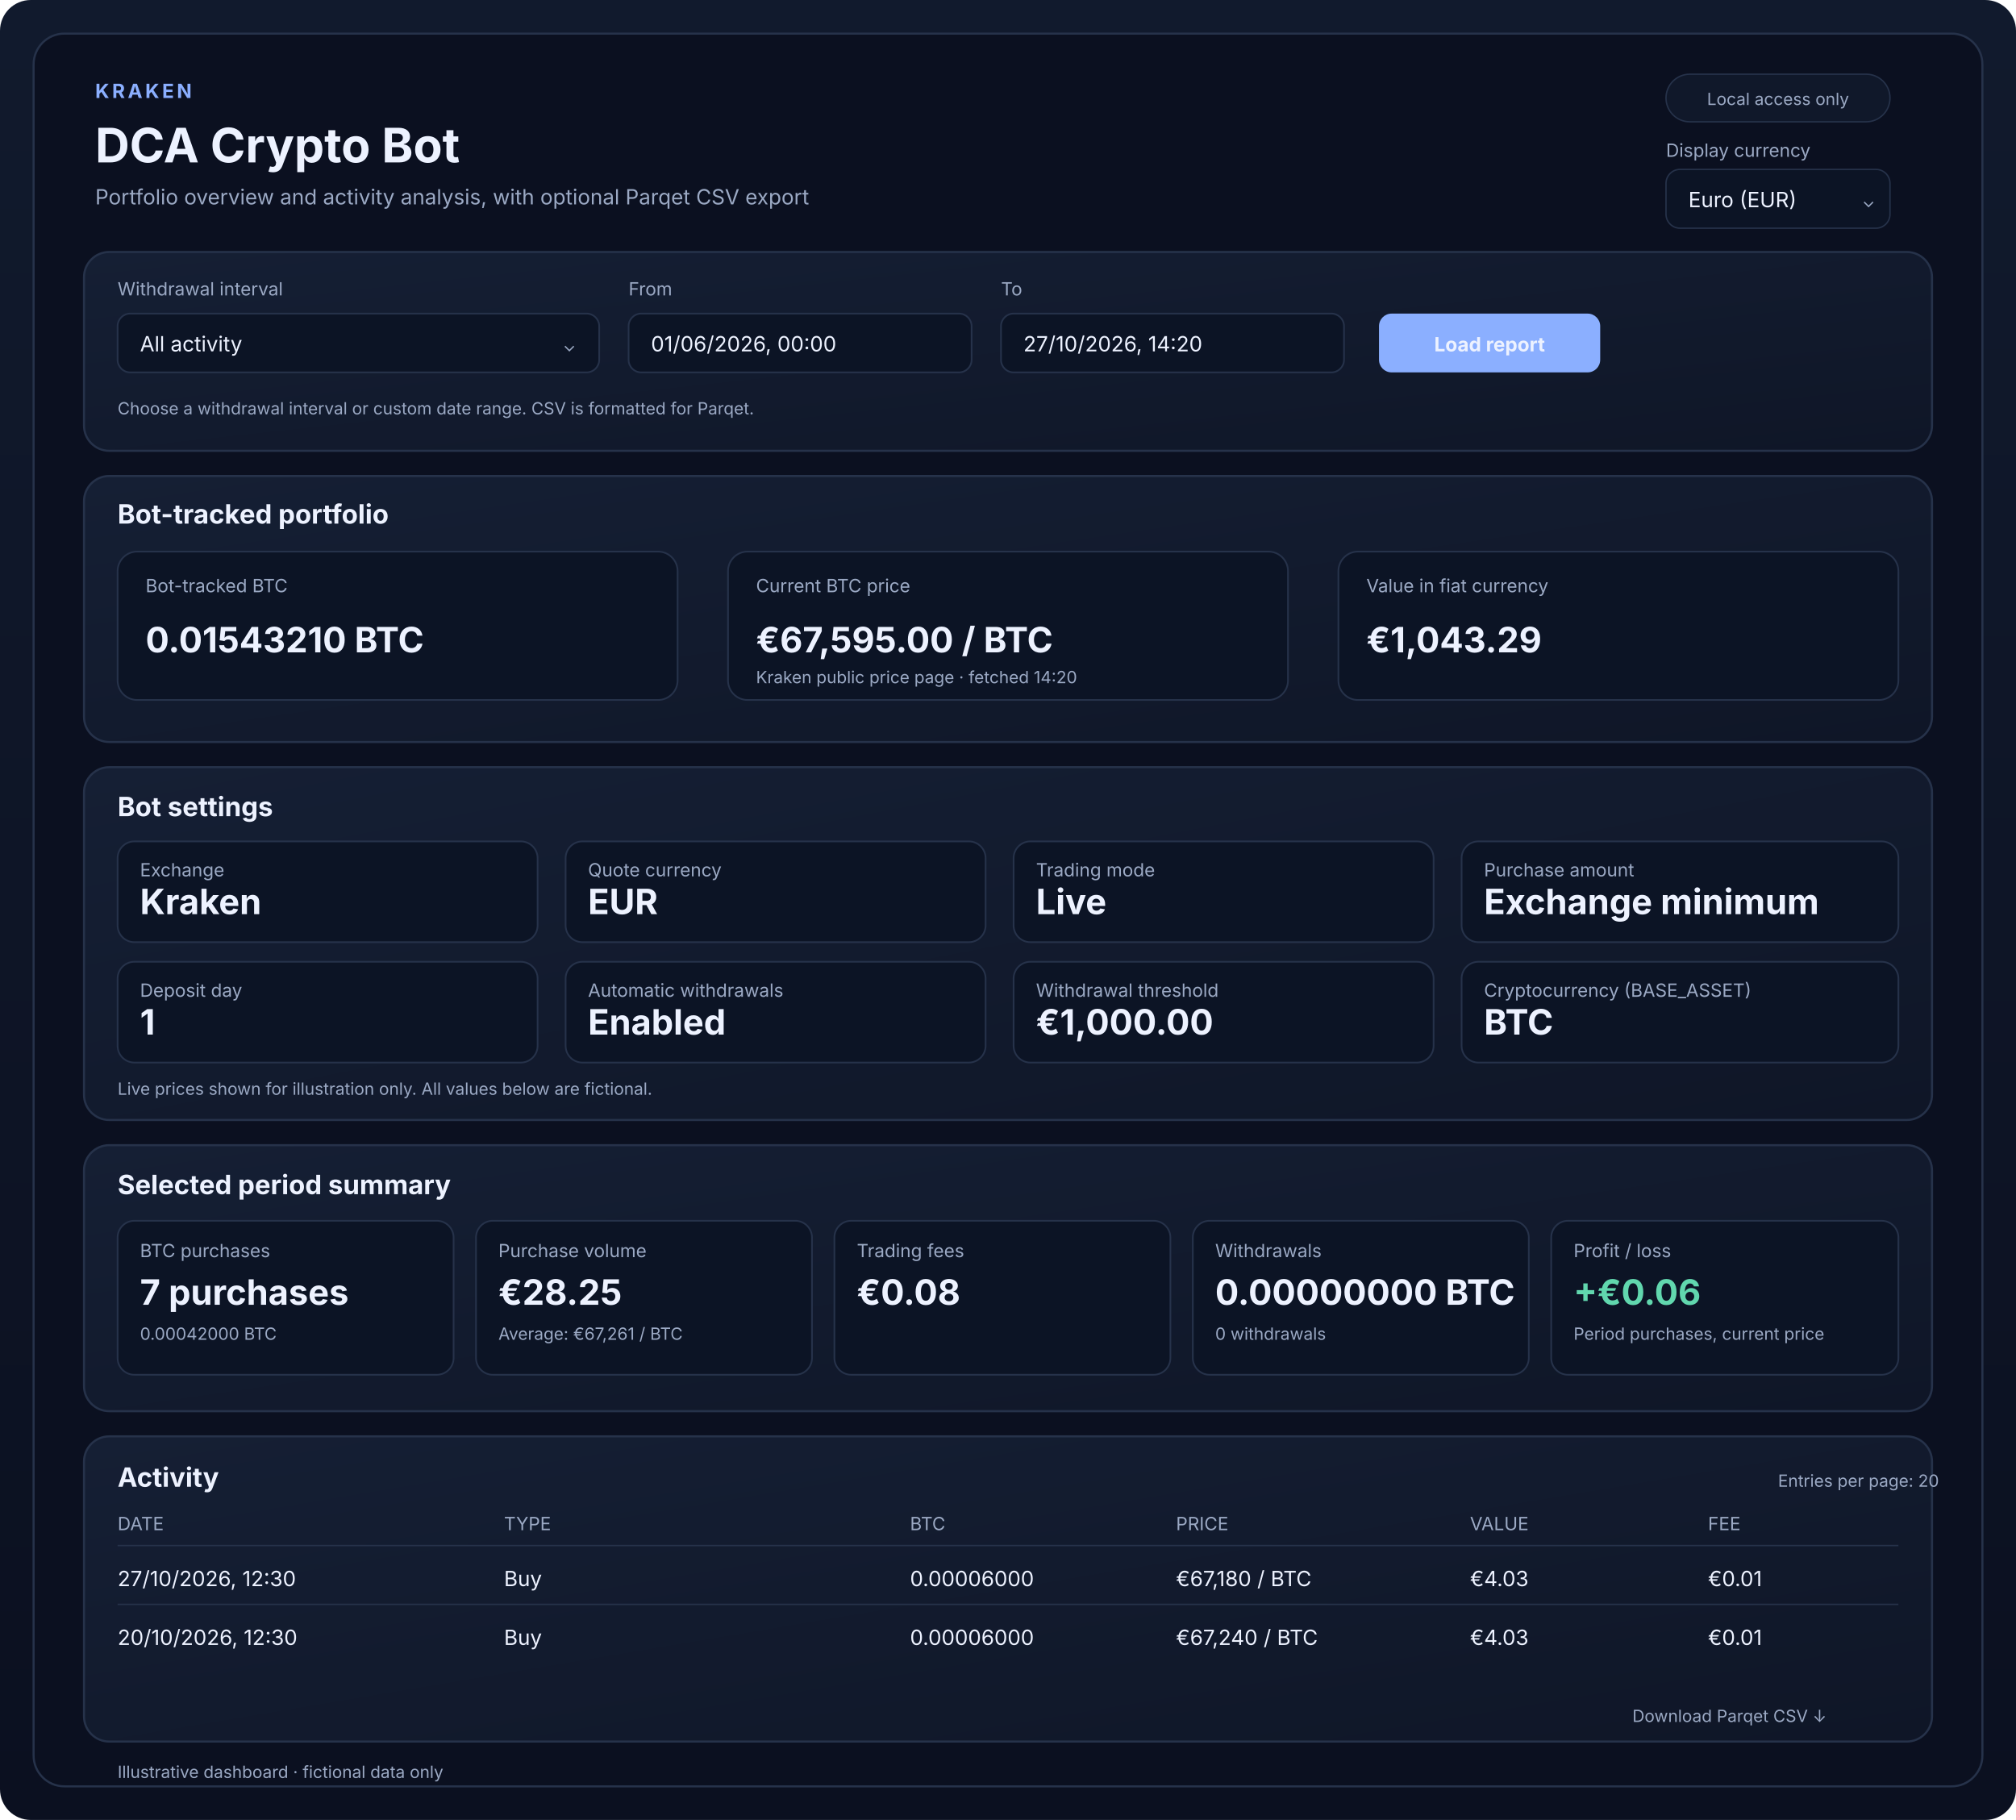
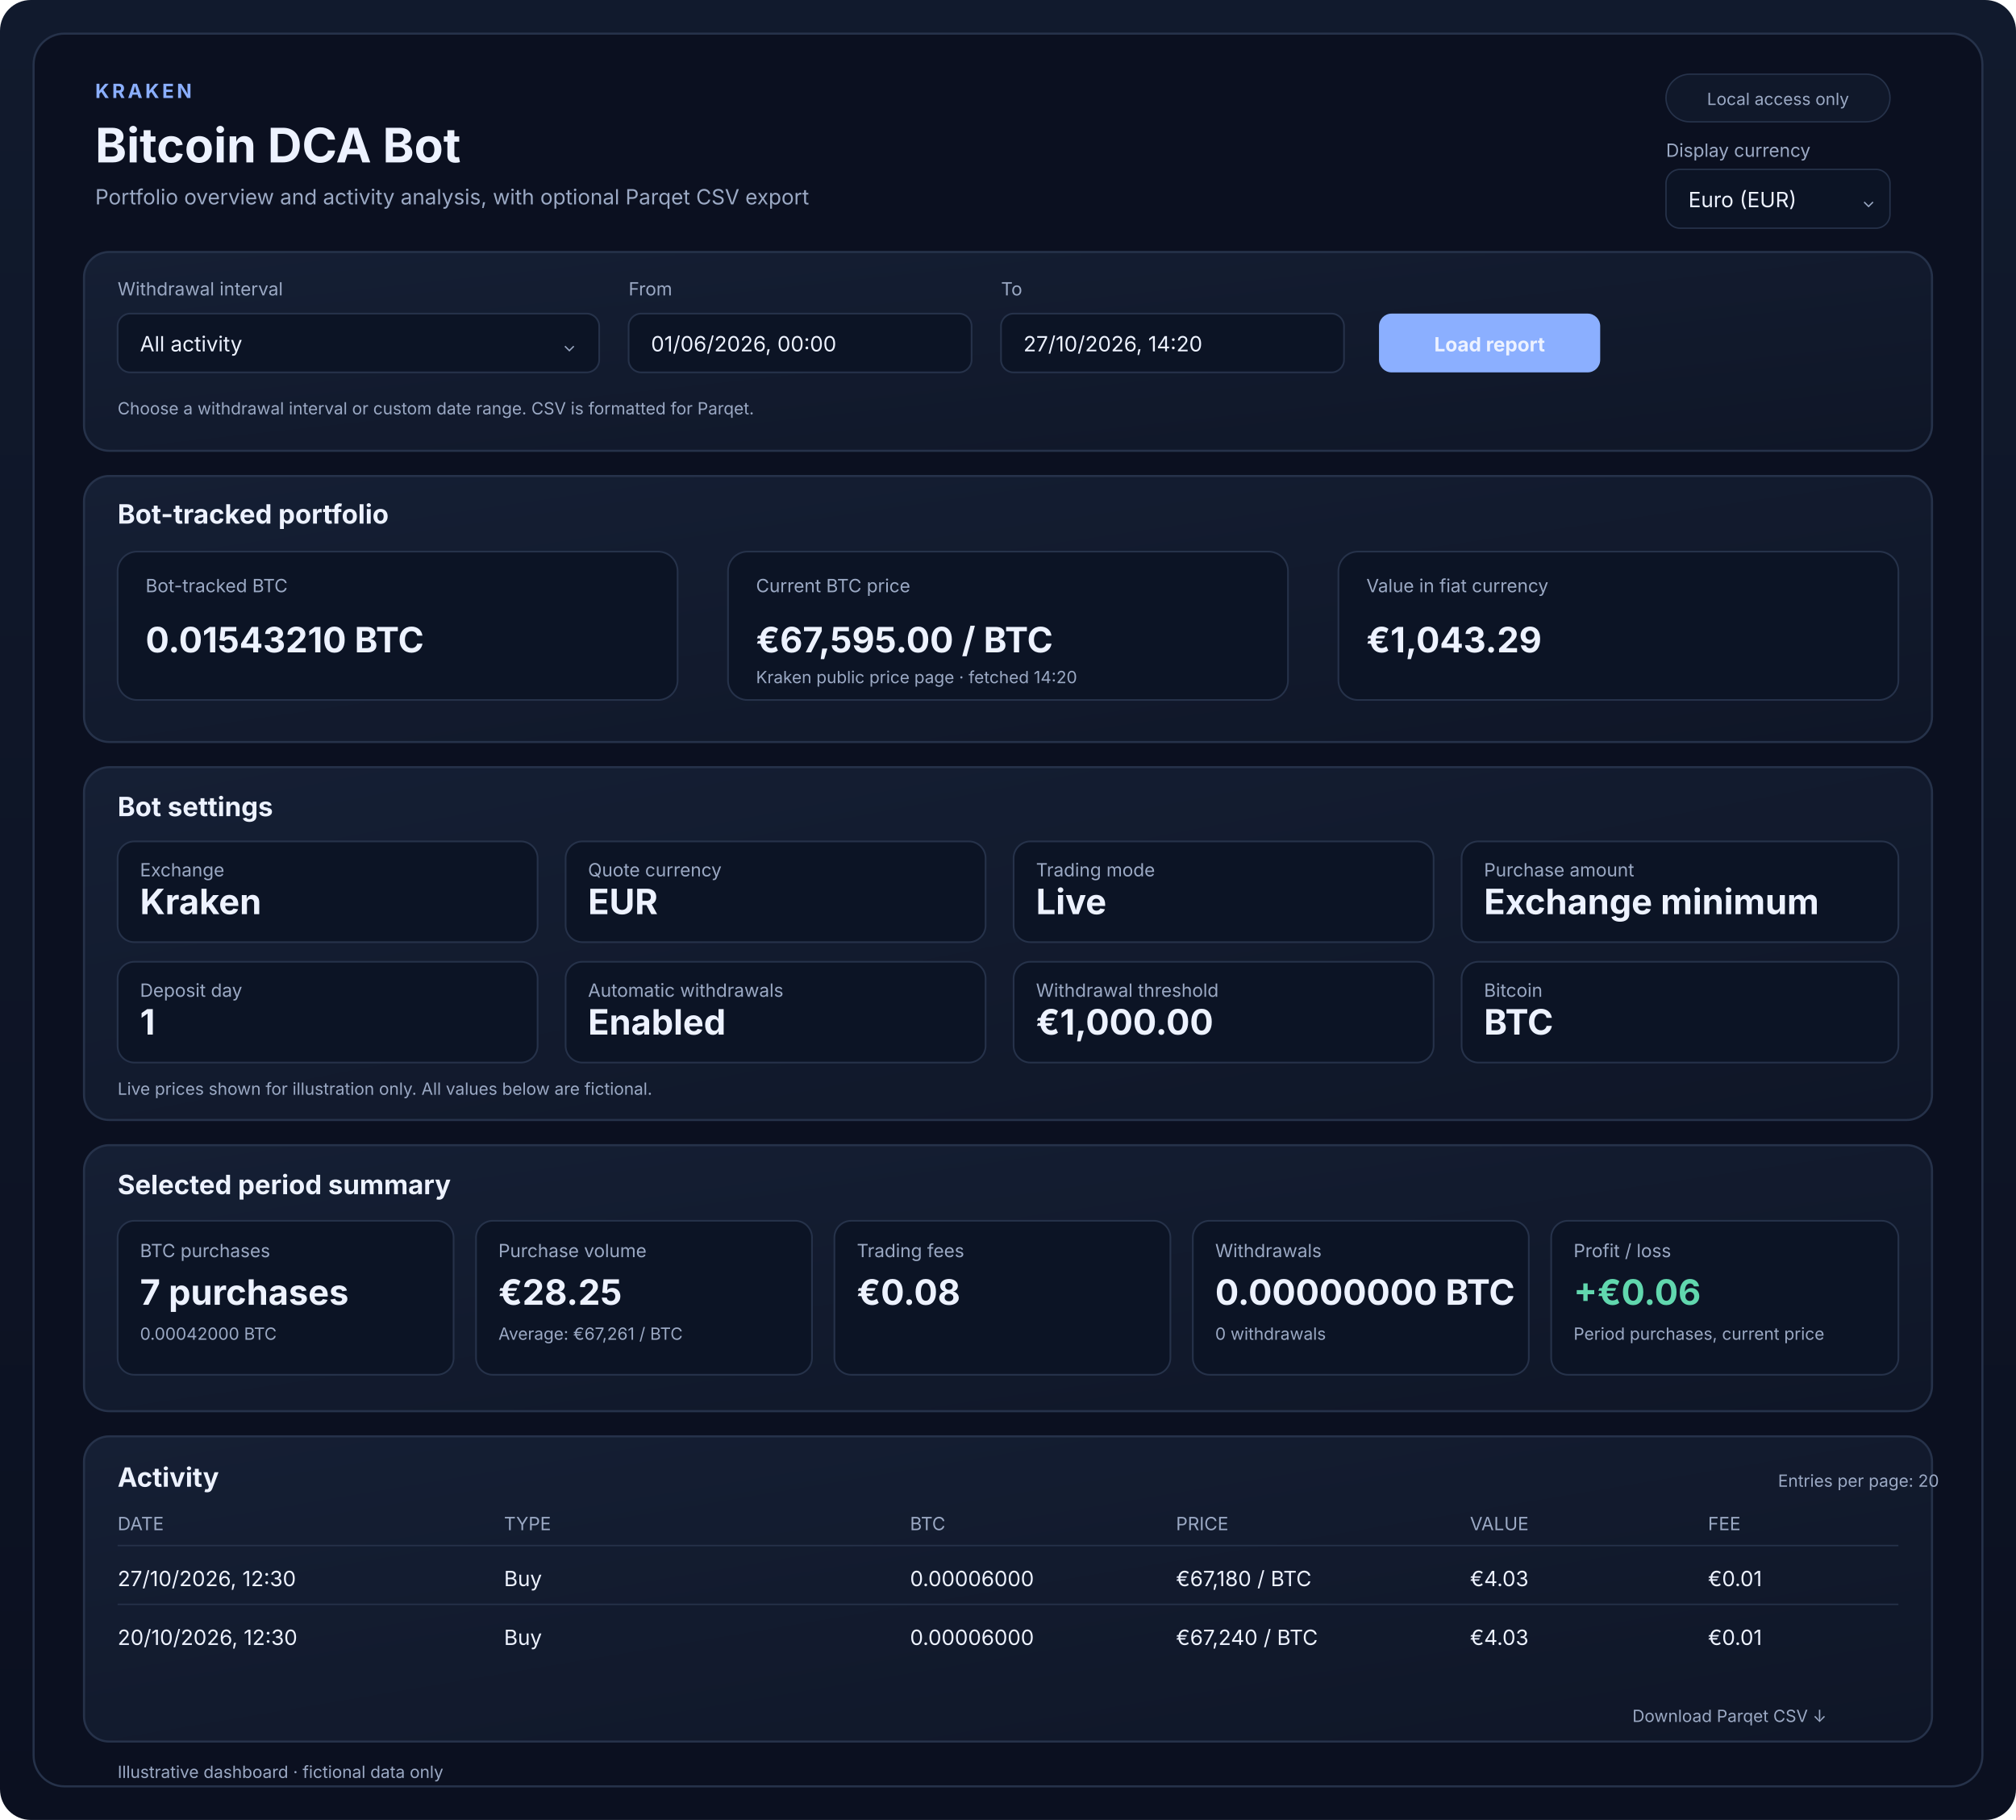
<svg xmlns="http://www.w3.org/2000/svg" width="1440" height="1300" viewBox="0 0 1440 1300" role="img" aria-labelledby="title desc">
  <defs>
    <linearGradient id="bg" x2="0" y2="1">
      <stop stop-color="#111a2d" />
      <stop offset="1" stop-color="#0b1020" />
    </linearGradient>
    <linearGradient id="panel" x2="1" y2="1">
      <stop stop-color="#151f34" />
      <stop offset="1" stop-color="#0f1627" />
    </linearGradient>
    <style>
    text{font-family:Inter,system-ui,-apple-system,Segoe UI,sans-serif;fill:#edf2ff}
    .muted{fill:#9ba9c4}.accent{fill:#8bafff}.green{fill:#61d7ae}
    .eyebrow{font-size:14px;font-weight:700;letter-spacing:2px}
    .title{font-size:34px;font-weight:750}
    .sub{font-size:15px}
    .h2{font-size:19px;font-weight:700}
    .label{font-size:13px;fill:#9ba9c4}
    .value{font-size:25px;font-weight:700}
    .small{font-size:12px;fill:#9ba9c4}
    .panel{fill:url(#panel);stroke:#26324a;stroke-width:1.5}
    .card{fill:#0c1425;stroke:#26324a;stroke-width:1.2}
    .line{stroke:#26324a;stroke-width:1}
  </style>
  </defs>
  <rect width="1440" height="1300" rx="22" fill="url(#bg)" />
  <rect x="24" y="24" width="1392" height="1252" rx="22" fill="#0b1020" />
  <text x="68" y="70" class="eyebrow accent">KRAKEN</text>
-   <text x="68" y="116" class="title">DCA Crypto Bot</text>
+   <text x="68" y="116" class="title">Bitcoin DCA Bot</text>
  <text x="68" y="146" class="sub muted">Portfolio overview and activity analysis, with optional Parqet CSV export</text>
  <rect x="1190" y="53" width="160" height="34" rx="17" fill="#10182a" stroke="#26324a" />
  <text x="1270" y="75" text-anchor="middle" class="small">Local access only</text>
  <text x="1190" y="112" class="label">Display currency</text>
  <rect x="1190" y="121" width="160" height="42" rx="10" fill="#0c1425" stroke="#26324a" />
  <text x="1206" y="148" class="sub">Euro (EUR)</text>
  <text x="1330" y="148" class="small">⌄</text>
  <rect x="60" y="180" width="1320" height="142" rx="18" class="panel" />
  <text x="84" y="211" class="label">Withdrawal interval</text>
  <rect x="84" y="224" width="344" height="42" rx="9" class="card" />
  <text x="100" y="251" class="sub">All activity</text>
  <text x="402" y="251" class="small">⌄</text>
  <text x="449" y="211" class="label">From</text>
  <rect x="449" y="224" width="245" height="42" rx="9" class="card" />
  <text x="465" y="251" class="sub">01/06/2026, 00:00</text>
  <text x="715" y="211" class="label">To</text>
  <rect x="715" y="224" width="245" height="42" rx="9" class="card" />
  <text x="731" y="251" class="sub">27/10/2026, 14:20</text>
  <rect x="985" y="224" width="158" height="42" rx="9" fill="#8bafff" />
  <text x="1064" y="251" text-anchor="middle" font-size="14" font-weight="700" fill="#081122">Load report</text>
  <text x="84" y="296" class="small">Choose a withdrawal interval or custom date range. CSV is formatted for Parqet.</text>
  <rect x="60" y="340" width="1320" height="190" rx="18" class="panel" />
  <text x="84" y="374" class="h2">Bot-tracked portfolio</text>
  <g>
    <rect x="84" y="394" width="400" height="106" rx="14" class="card" />
    <text x="104" y="423" class="label">Bot-tracked BTC</text>
    <text x="104" y="466" class="value">0.01543210 BTC</text>
    <rect x="520" y="394" width="400" height="106" rx="14" class="card" />
    <text x="540" y="423" class="label">Current BTC price</text>
    <text x="540" y="466" class="value">€67,595.00 / BTC</text>
    <text x="540" y="488" class="small">Kraken public price page · fetched 14:20</text>
    <rect x="956" y="394" width="400" height="106" rx="14" class="card" />
    <text x="976" y="423" class="label">Value in fiat currency</text>
    <text x="976" y="466" class="value">€1,043.29</text>
  </g>
  <rect x="60" y="548" width="1320" height="252" rx="18" class="panel" />
  <text x="84" y="583" class="h2">Bot settings</text>
  <g>
    <rect x="84" y="601" width="300" height="72" rx="12" class="card" />
    <text x="100" y="626" class="label">Exchange</text>
    <text x="100" y="653" class="value" font-size="19">Kraken</text>
    <rect x="404" y="601" width="300" height="72" rx="12" class="card" />
    <text x="420" y="626" class="label">Quote currency</text>
    <text x="420" y="653" class="value" font-size="19">EUR</text>
    <rect x="724" y="601" width="300" height="72" rx="12" class="card" />
    <text x="740" y="626" class="label">Trading mode</text>
    <text x="740" y="653" class="value" font-size="19">Live</text>
    <rect x="1044" y="601" width="312" height="72" rx="12" class="card" />
    <text x="1060" y="626" class="label">Purchase amount</text>
    <text x="1060" y="653" class="value" font-size="19">Exchange minimum</text>
    <rect x="84" y="687" width="300" height="72" rx="12" class="card" />
    <text x="100" y="712" class="label">Deposit day</text>
    <text x="100" y="739" class="value" font-size="19">1</text>
    <rect x="404" y="687" width="300" height="72" rx="12" class="card" />
    <text x="420" y="712" class="label">Automatic withdrawals</text>
    <text x="420" y="739" class="value" font-size="19">Enabled</text>
    <rect x="724" y="687" width="300" height="72" rx="12" class="card" />
    <text x="740" y="712" class="label">Withdrawal threshold</text>
    <text x="740" y="739" class="value" font-size="19">€1,000.00</text>
    <rect x="1044" y="687" width="312" height="72" rx="12" class="card" />
-     <text x="1060" y="712" class="label">Cryptocurrency (BASE_ASSET)</text>
+     <text x="1060" y="712" class="label">Bitcoin</text>
    <text x="1060" y="739" class="value" font-size="19">BTC</text>
  </g>
  <text x="84" y="782" class="small">Live prices shown for illustration only. All values below are fictional.</text>
  <rect x="60" y="818" width="1320" height="190" rx="18" class="panel" />
  <text x="84" y="853" class="h2">Selected period summary</text>
  <g>
    <rect x="84" y="872" width="240" height="110" rx="12" class="card" />
    <text x="100" y="898" class="label">BTC purchases</text>
    <text x="100" y="932" class="value" font-size="20">7 purchases</text>
    <text x="100" y="957" class="small">0.00042000 BTC</text>
    <rect x="340" y="872" width="240" height="110" rx="12" class="card" />
    <text x="356" y="898" class="label">Purchase volume</text>
    <text x="356" y="932" class="value" font-size="20">€28.25</text>
    <text x="356" y="957" class="small">Average: €67,261 / BTC</text>
    <rect x="596" y="872" width="240" height="110" rx="12" class="card" />
    <text x="612" y="898" class="label">Trading fees</text>
    <text x="612" y="932" class="value" font-size="20">€0.08</text>
    <rect x="852" y="872" width="240" height="110" rx="12" class="card" />
    <text x="868" y="898" class="label">Withdrawals</text>
    <text x="868" y="932" class="value" font-size="20">0.00000000 BTC</text>
    <text x="868" y="957" class="small">0 withdrawals</text>
    <rect x="1108" y="872" width="248" height="110" rx="12" class="card" />
    <text x="1124" y="898" class="label">Profit / loss</text>
    <text x="1124" y="932" class="value green" font-size="20">+€0.06</text>
    <text x="1124" y="957" class="small">Period purchases, current price</text>
  </g>
  <rect x="60" y="1026" width="1320" height="218" rx="18" class="panel" />
  <text x="84" y="1062" class="h2">Activity</text>
  <text x="1270" y="1062" class="small">Entries per page: 20</text>
  <text x="84" y="1093" class="label">DATE</text>
  <text x="360" y="1093" class="label">TYPE</text>
  <text x="650" y="1093" class="label">BTC</text>
  <text x="840" y="1093" class="label">PRICE</text>
  <text x="1050" y="1093" class="label">VALUE</text>
  <text x="1220" y="1093" class="label">FEE</text>
  <line x1="84" y1="1104" x2="1356" y2="1104" class="line" />
  <text x="84" y="1133" class="sub">27/10/2026, 12:30</text>
  <text x="360" y="1133" class="sub">Buy</text>
  <text x="650" y="1133" class="sub">0.00006000</text>
  <text x="840" y="1133" class="sub">€67,180 / BTC</text>
  <text x="1050" y="1133" class="sub">€4.03</text>
  <text x="1220" y="1133" class="sub">€0.01</text>
  <line x1="84" y1="1146" x2="1356" y2="1146" class="line" />
  <text x="84" y="1175" class="sub">20/10/2026, 12:30</text>
  <text x="360" y="1175" class="sub">Buy</text>
  <text x="650" y="1175" class="sub">0.00006000</text>
  <text x="840" y="1175" class="sub">€67,240 / BTC</text>
  <text x="1050" y="1175" class="sub">€4.03</text>
  <text x="1220" y="1175" class="sub">€0.01</text>
  <text x="1166" y="1230" class="small">Download Parqet CSV  ↓</text>
  <rect x="24" y="24" width="1392" height="1252" rx="22" fill="none" stroke="#26324a" stroke-width="1.5" />
  <text x="84" y="1270" class="small">Illustrative dashboard · fictional data only</text>
</svg>
